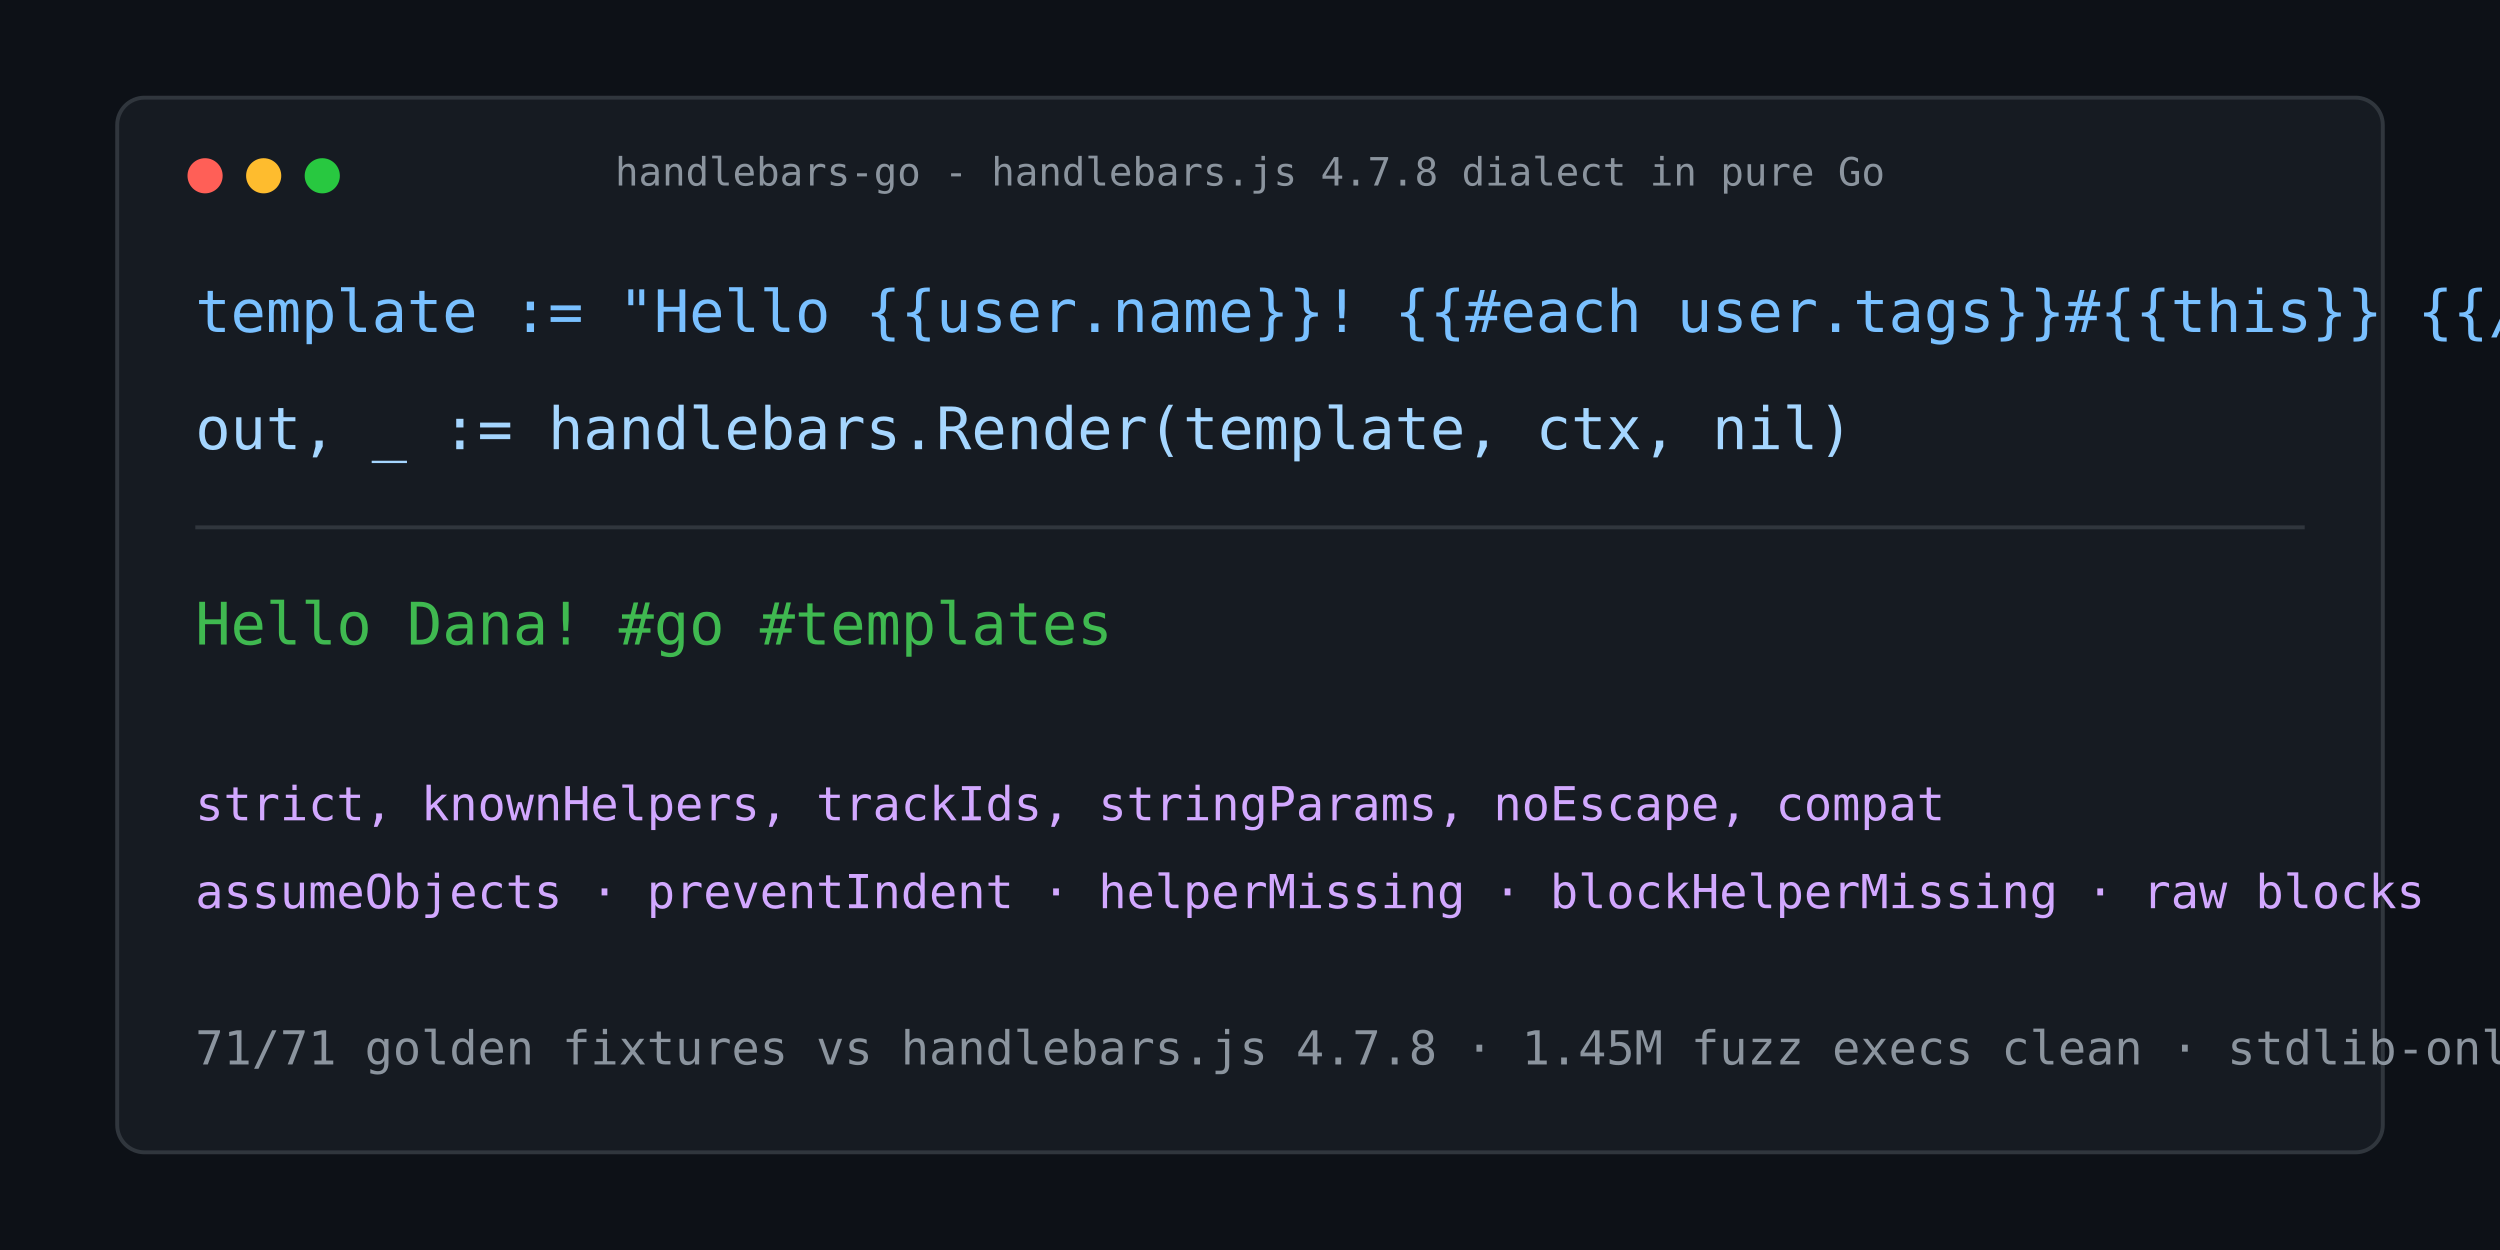
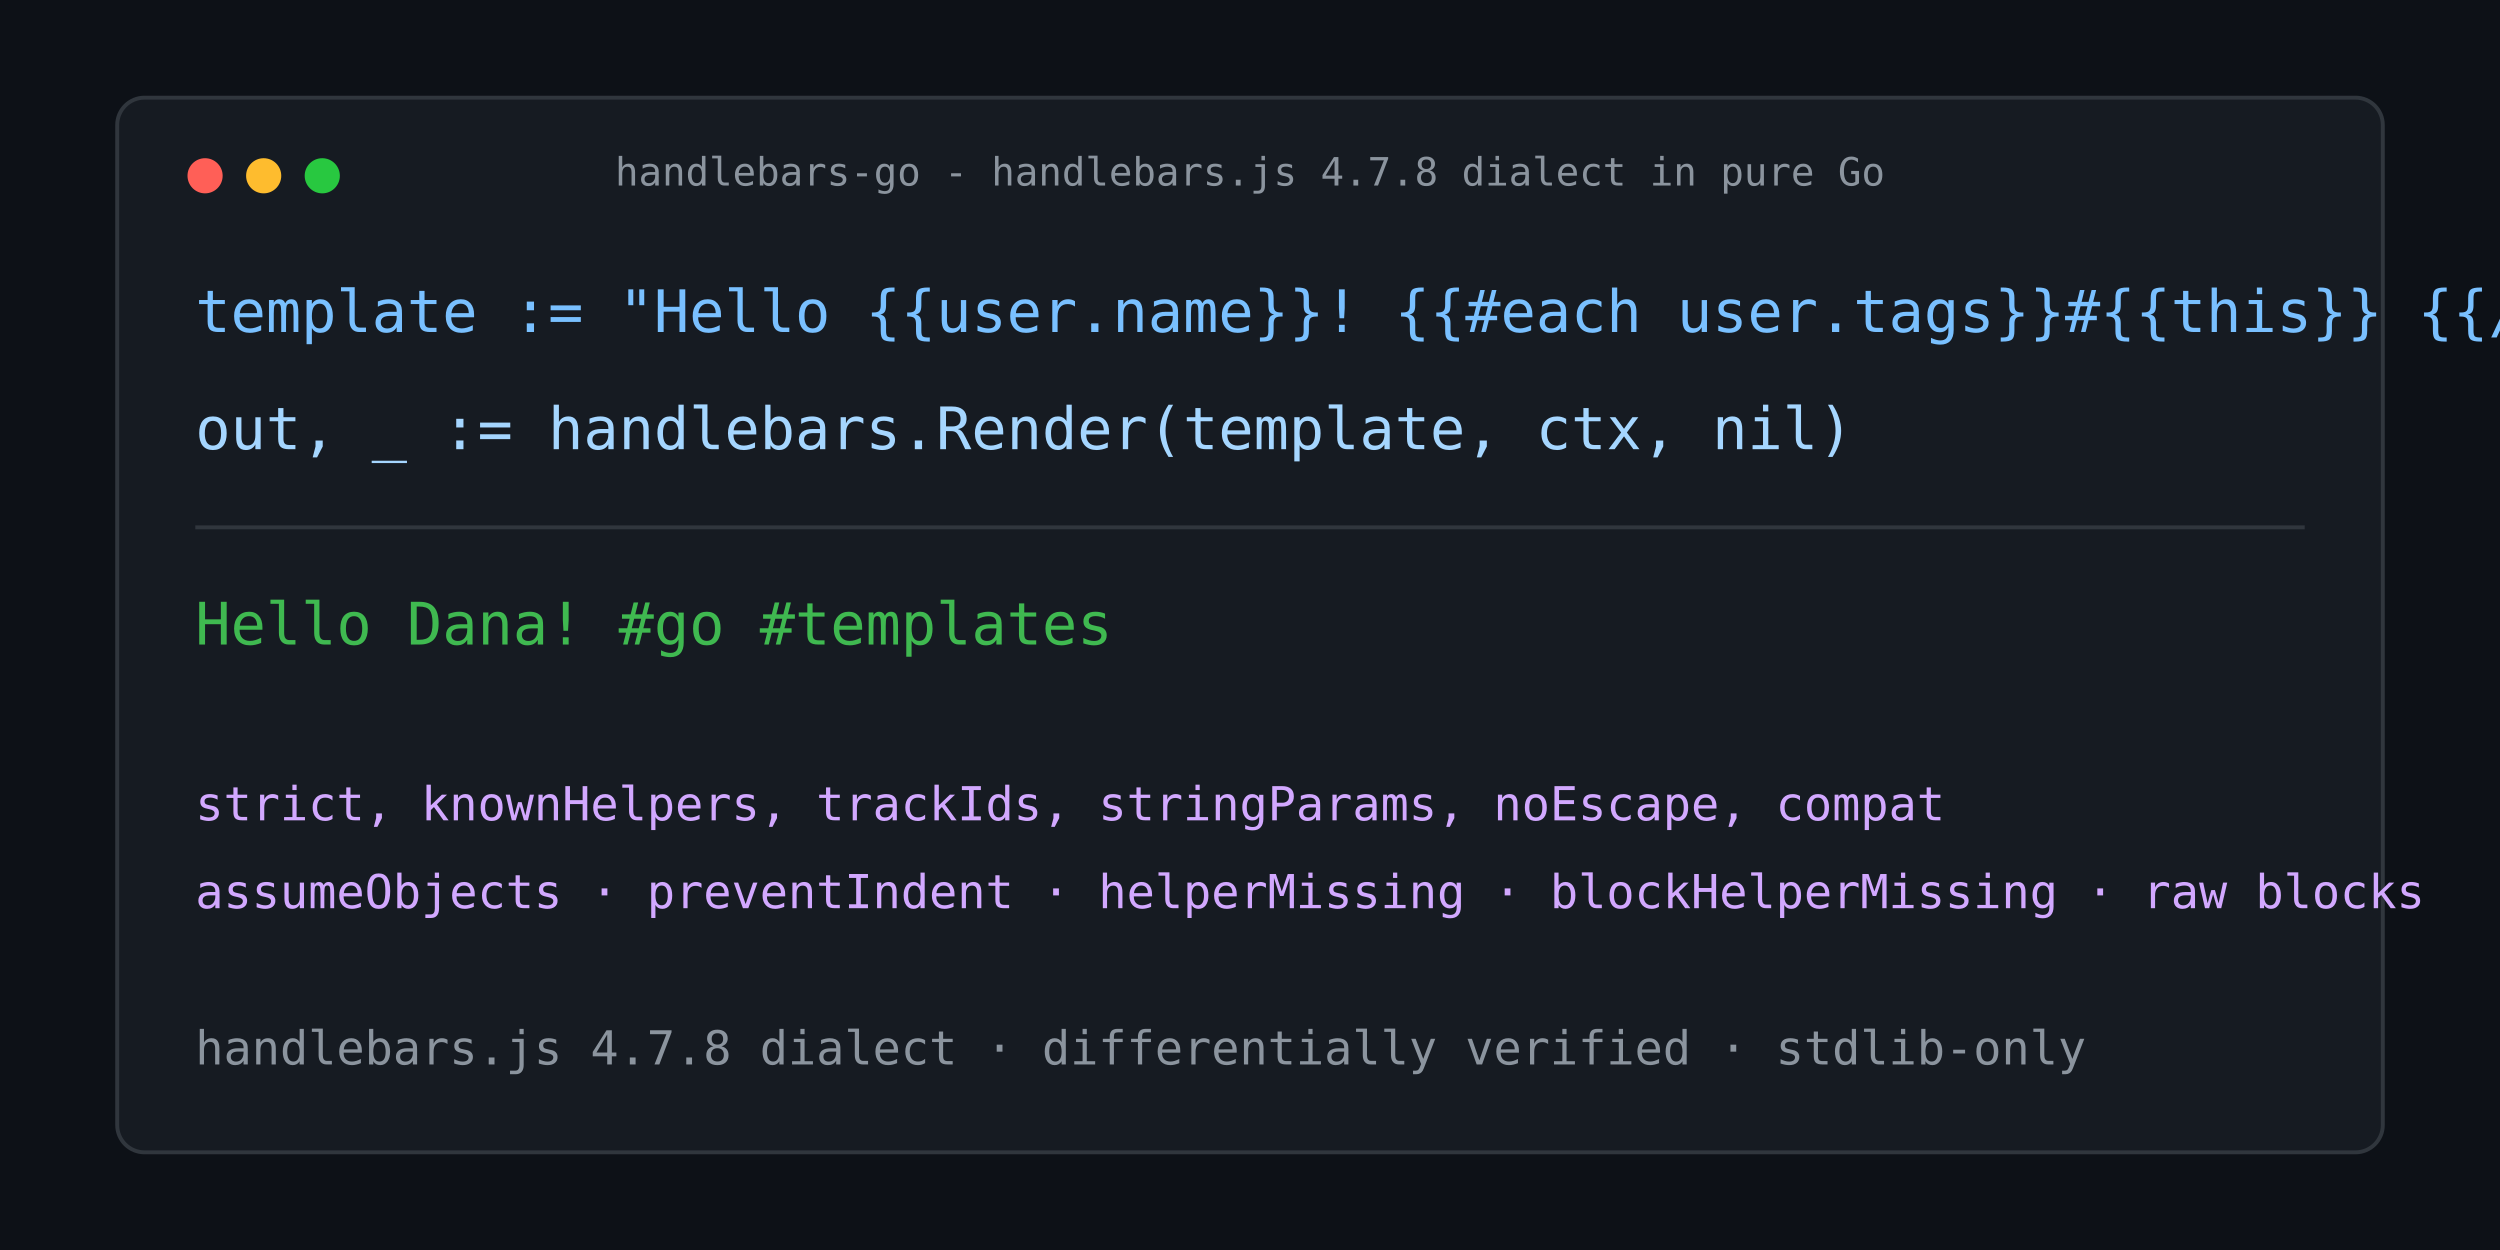
<svg xmlns="http://www.w3.org/2000/svg" width="1280" height="640" viewBox="0 0 1280 640">
  <rect width="1280" height="640" fill="#0d1117" />
  <rect x="60" y="50" width="1160" height="540" rx="14" fill="#161b22" stroke="#30363d" stroke-width="2" />
  <circle cx="105" cy="90" r="9" fill="#ff5f57" />
  <circle cx="135" cy="90" r="9" fill="#febc2e" />
  <circle cx="165" cy="90" r="9" fill="#28c840" />
  <text x="640" y="95" font-family="monospace" font-size="20" fill="#8b949e" text-anchor="middle">handlebars-go - handlebars.js 4.7.8 dialect in pure Go</text>
  <text x="100" y="170" font-family="monospace" font-size="30" fill="#79c0ff">template := "Hello {{user.name}}! {{#each user.tags}}#{{this}} {{/each}}"</text>
  <text x="100" y="230" font-family="monospace" font-size="30" fill="#a5d6ff">out, _ := handlebars.Render(template, ctx, nil)</text>
  <line x1="100" y1="270" x2="1180" y2="270" stroke="#30363d" stroke-width="2" />
  <text x="100" y="330" font-family="monospace" font-size="30" fill="#3fb950">Hello Dana! #go #templates</text>
  <text x="100" y="420" font-family="monospace" font-size="24" fill="#d2a8ff">strict, knownHelpers, trackIds, stringParams, noEscape, compat</text>
  <text x="100" y="465" font-family="monospace" font-size="24" fill="#d2a8ff">assumeObjects · preventIndent · helperMissing · blockHelperMissing · raw blocks</text>
-   <text x="100" y="545" font-family="monospace" font-size="24" fill="#8b949e">71/71 golden fixtures vs handlebars.js 4.7.8 · 1.45M fuzz execs clean · stdlib-only</text>
+   <text x="100" y="545" font-family="monospace" font-size="24" fill="#8b949e">handlebars.js 4.7.8 dialect · differentially verified · stdlib-only</text>
</svg>
